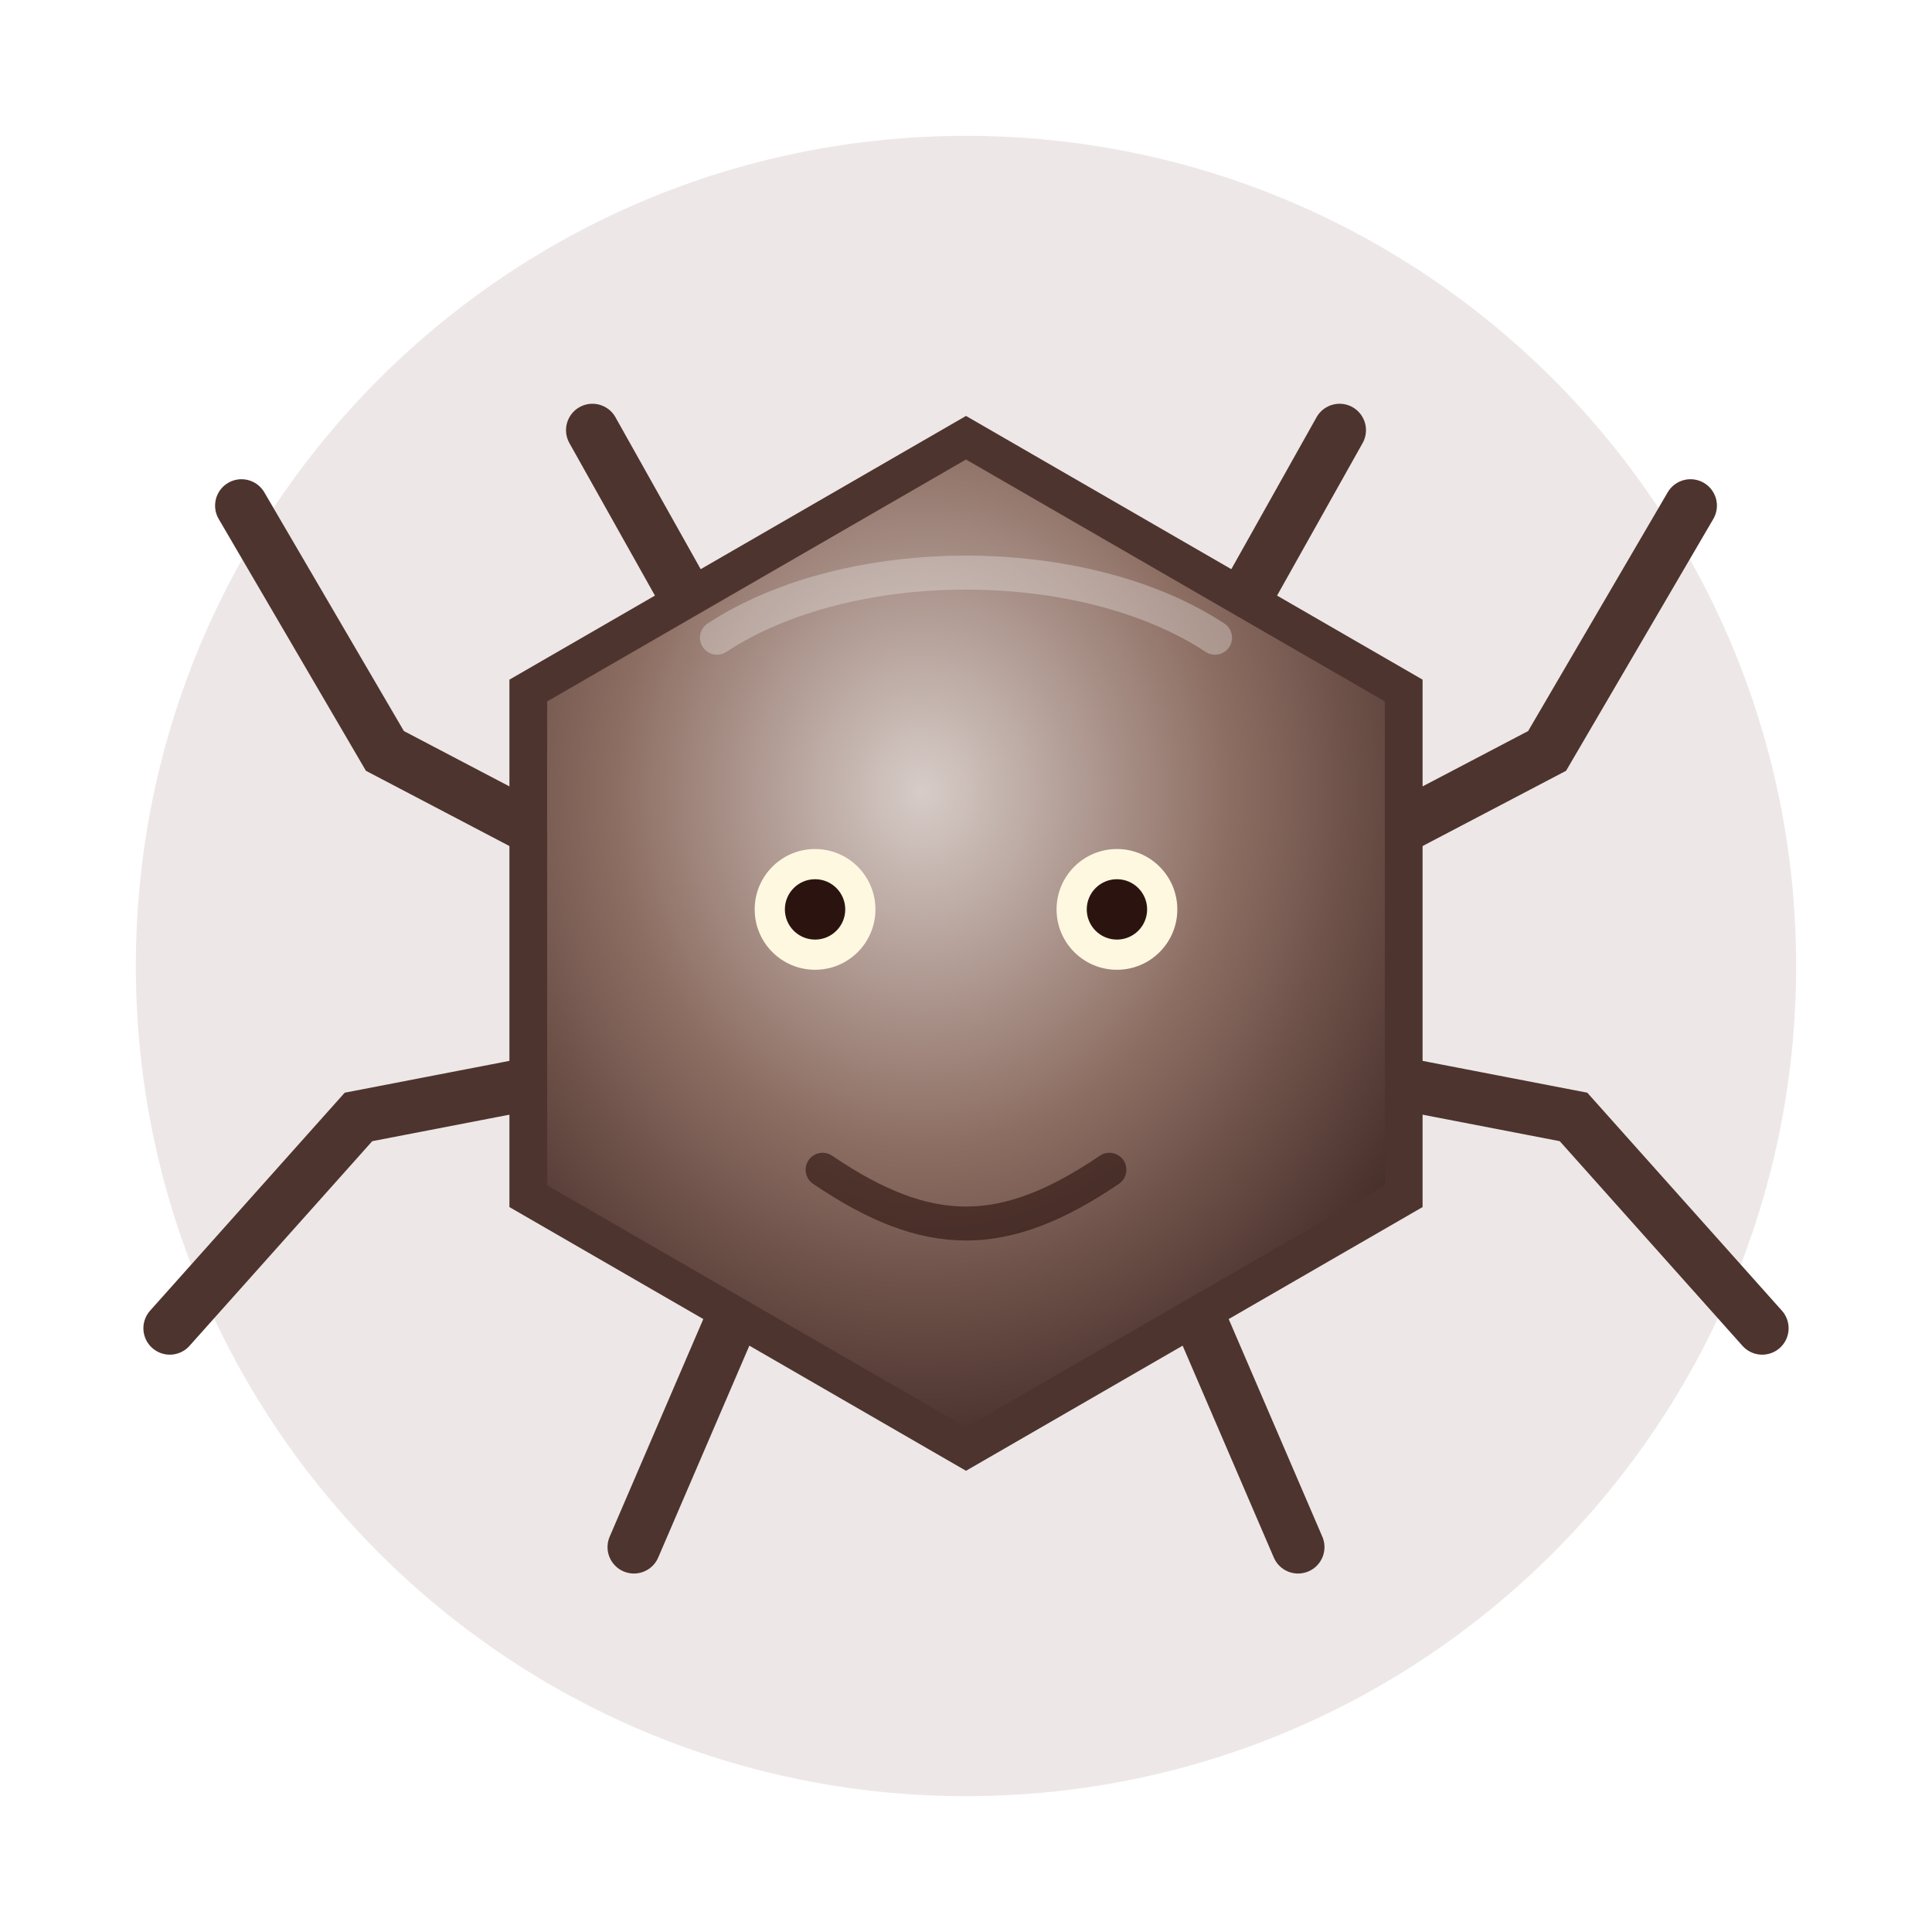
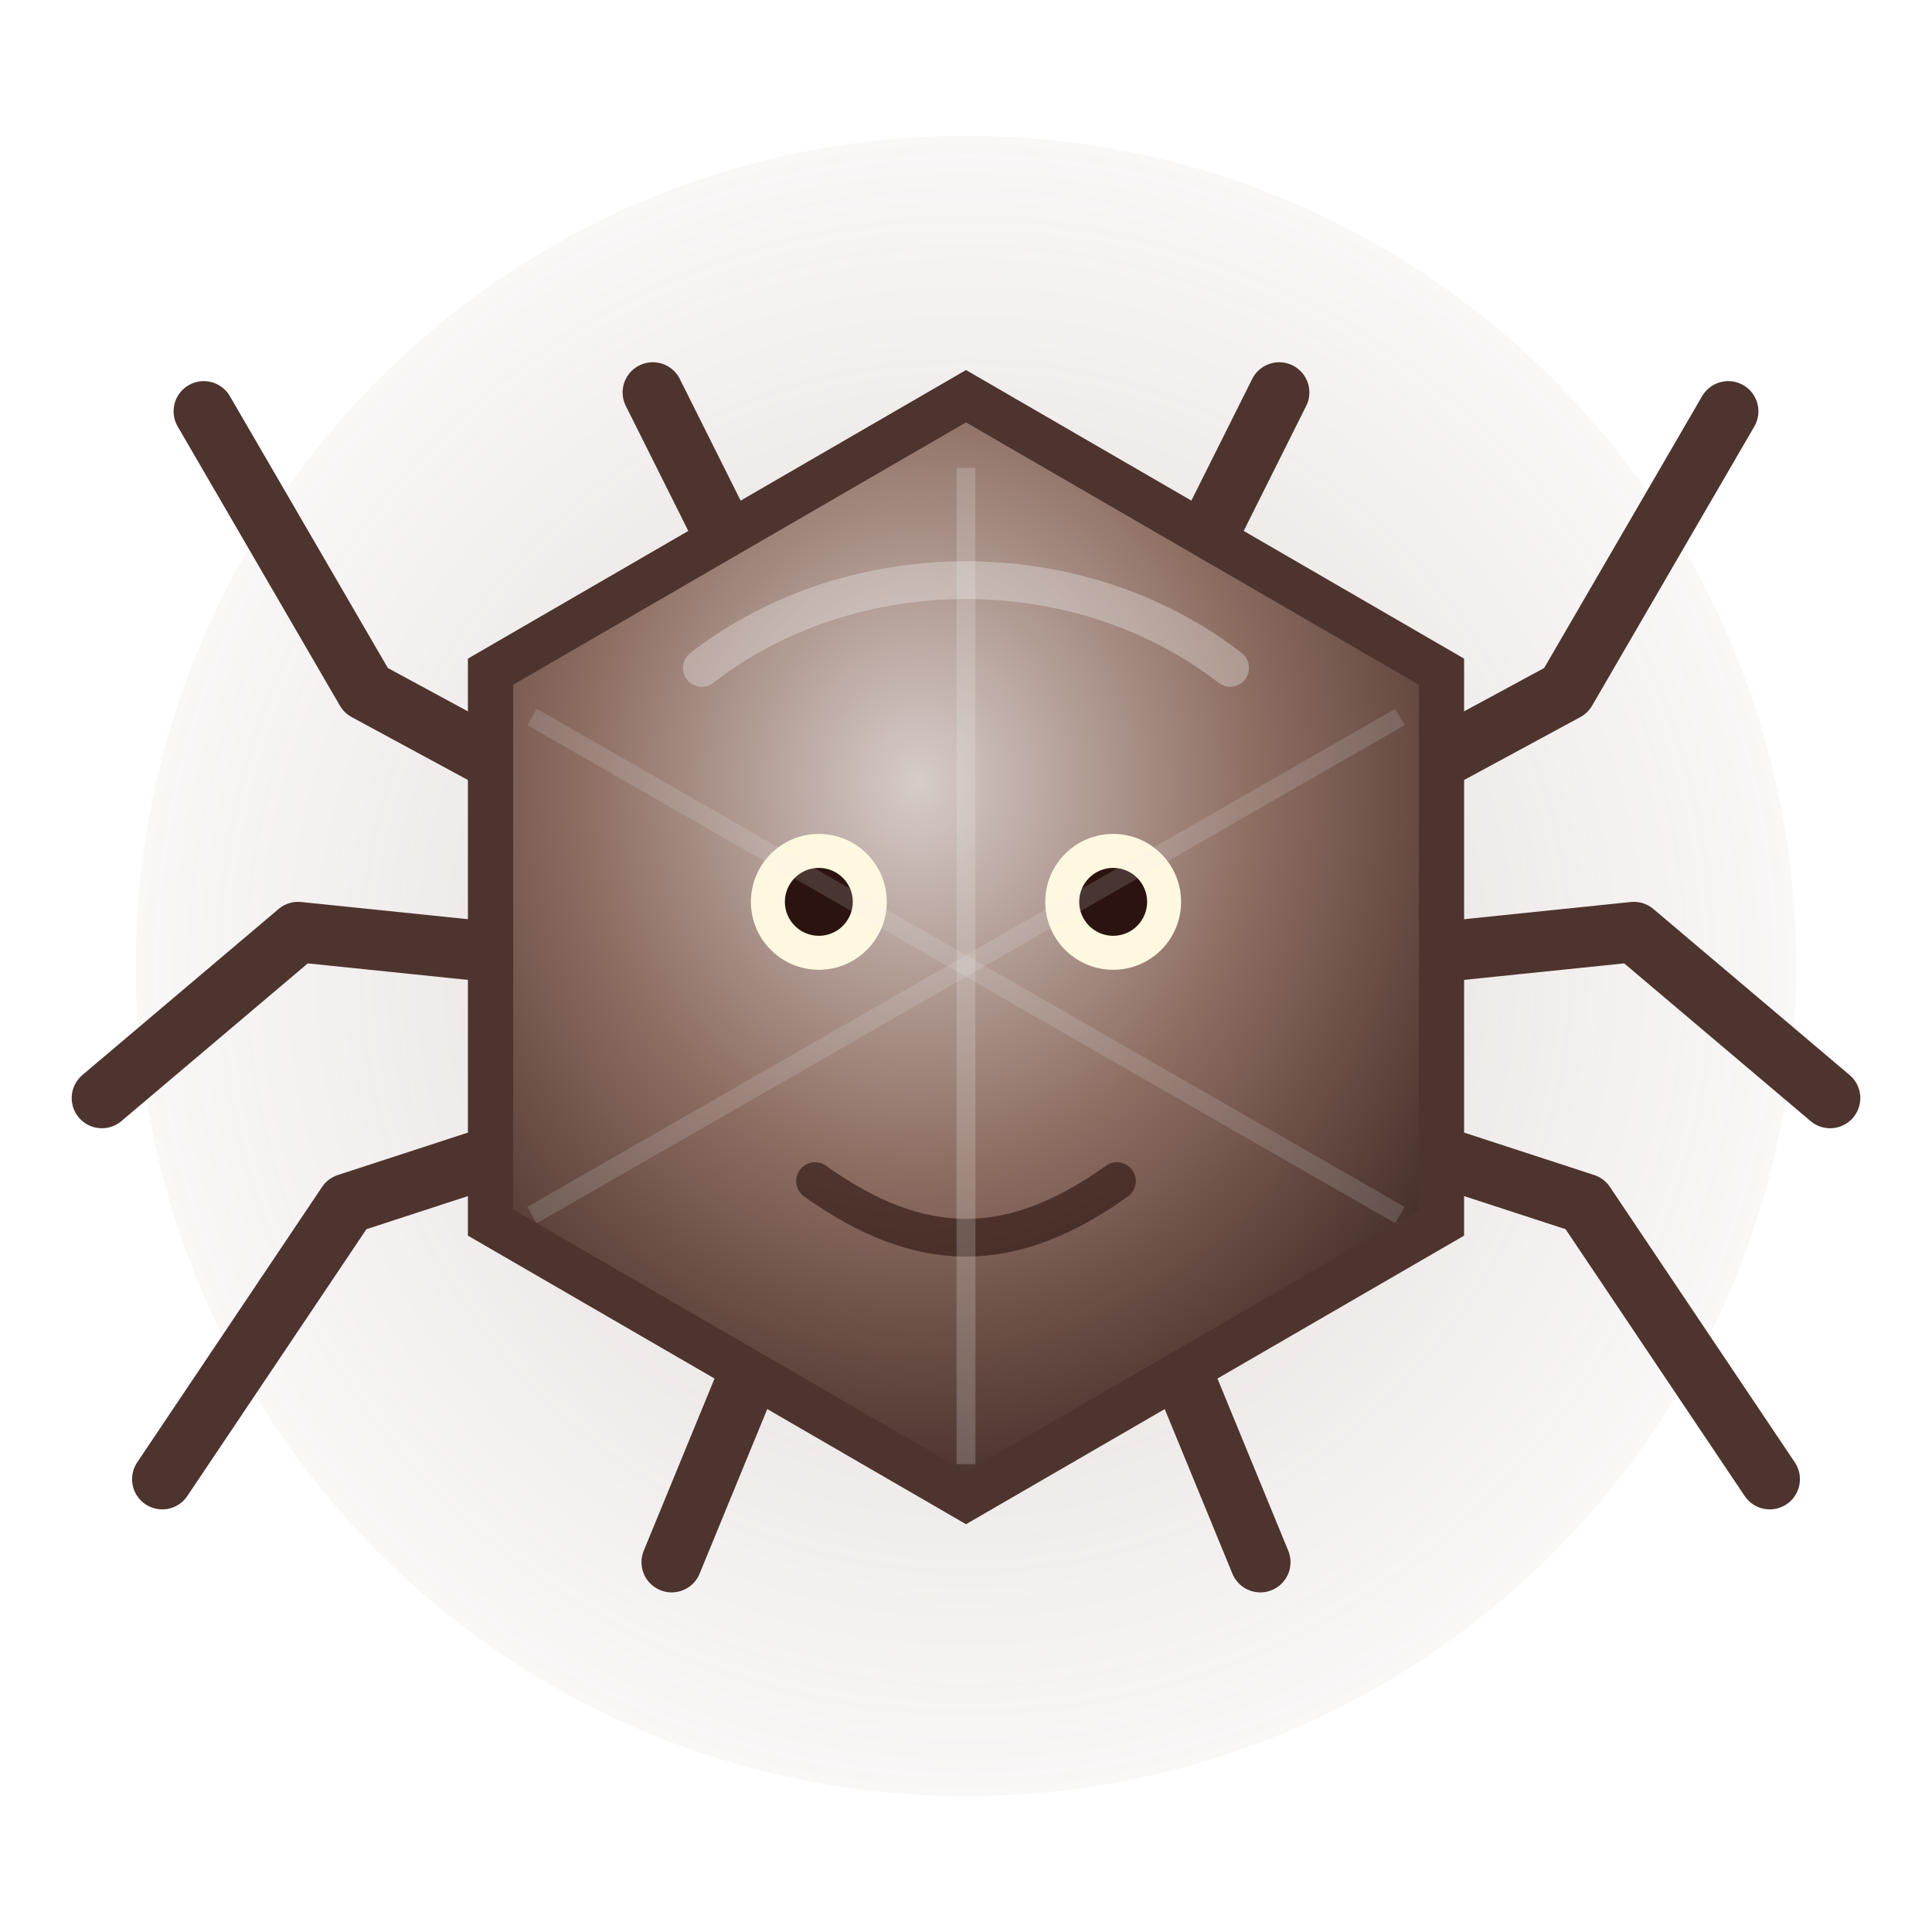
- <svg xmlns="http://www.w3.org/2000/svg" width="1024" height="1024" viewBox="0 0 512 512">
+ <svg xmlns="http://www.w3.org/2000/svg" width="1024" height="1024" viewBox="0 0 512 512" role="img" aria-label="Spider enemy sprite">
  <defs>
-     <radialGradient id="g" cx="45%" cy="35%" r="70%">
+     <radialGradient id="body" cx="45%" cy="35%" r="70%">
      <stop offset="0%" stop-color="#d7ccc8" />
      <stop offset="50%" stop-color="#8d6e63" />
      <stop offset="100%" stop-color="#3e2723" />
    </radialGradient>
+     <radialGradient id="glow" cx="50%" cy="50%" r="62%">
+       <stop offset="0%" stop-color="#8d6e63" stop-opacity="0.28" />
+       <stop offset="100%" stop-color="#8d6e63" stop-opacity="0" />
+     </radialGradient>
  </defs>
-   <circle cx="256" cy="256" r="220" fill="#8d6e63" opacity="0.16" />
-   <g stroke="#4e342e" stroke-width="14" stroke-linecap="round" fill="none">
-     <path d="M184 242 L102 199 L64 134" />
-     <path d="M183 279 L95 296 L45 352" />
-     <path d="M328 242 L410 199 L448 134" />
-     <path d="M329 279 L417 296 L467 352" />
-     <path d="M203 196 L157 114" />
-     <path d="M309 196 L355 114" />
-     <path d="M205 324 L168 410" />
-     <path d="M307 324 L344 410" />
+   <circle cx="256" cy="256" r="220" fill="url(#glow)" />
+   <g stroke="#4e342e" stroke-width="16" stroke-linecap="round" stroke-linejoin="round" fill="none">
+     <path d="M182 229 L97 183 L54 109" />
+     <path d="M176 257 L79 247 L27 291" />
+     <path d="M184 289 L92 319 L43 392" />
+     <path d="M330 229 L415 183 L458 109" />
+     <path d="M336 257 L433 247 L485 291" />
+     <path d="M328 289 L420 319 L469 392" />
+     <path d="M215 188 L173 104" />
+     <path d="M297 188 L339 104" />
+     <path d="M215 324 L178 414" />
+     <path d="M297 324 L334 414" />
  </g>
-   <path d="M256 116 L372 183 L372 317 L256 384 L140 317 L140 183 Z" fill="url(#g)" stroke="#4e342e" stroke-width="10" />
-   <circle cx="216" cy="241" r="16" fill="#fff8e1" />
-   <circle cx="296" cy="241" r="16" fill="#fff8e1" />
-   <circle cx="216" cy="241" r="8" fill="#2b140f" />
-   <circle cx="296" cy="241" r="8" fill="#2b140f" />
-   <path d="M218 310 C246 329 266 329 294 310" stroke="#2b140f" stroke-width="9" stroke-linecap="round" fill="none" opacity="0.62" />
-   <path d="M190 169 C225 146 287 146 322 169" stroke="#efebe9" stroke-width="9" stroke-linecap="round" fill="none" opacity="0.35" />
+   <path d="M256 105 L382 178 L382 324 L256 397 L130 324 L130 178 Z" fill="url(#body)" stroke="#4e342e" stroke-width="12" />
+   <path d="M186 177 C226 146 286 146 326 177" stroke="#efebe9" stroke-width="10" stroke-linecap="round" fill="none" opacity="0.36" />
+   <circle cx="217" cy="239" r="18" fill="#fff8e1" />
+   <circle cx="295" cy="239" r="18" fill="#fff8e1" />
+   <circle cx="217" cy="239" r="9" fill="#2b140f" />
+   <circle cx="295" cy="239" r="9" fill="#2b140f" />
+   <path d="M216 313 C244 333 268 333 296 313" stroke="#2b140f" stroke-width="10" stroke-linecap="round" fill="none" opacity="0.62" />
+   <path d="M256 124 V388" stroke="#efebe9" stroke-width="5" opacity="0.22" />
+   <path d="M141 190 L371 322" stroke="#efebe9" stroke-width="5" opacity="0.16" />
+   <path d="M371 190 L141 322" stroke="#efebe9" stroke-width="5" opacity="0.16" />
</svg>
